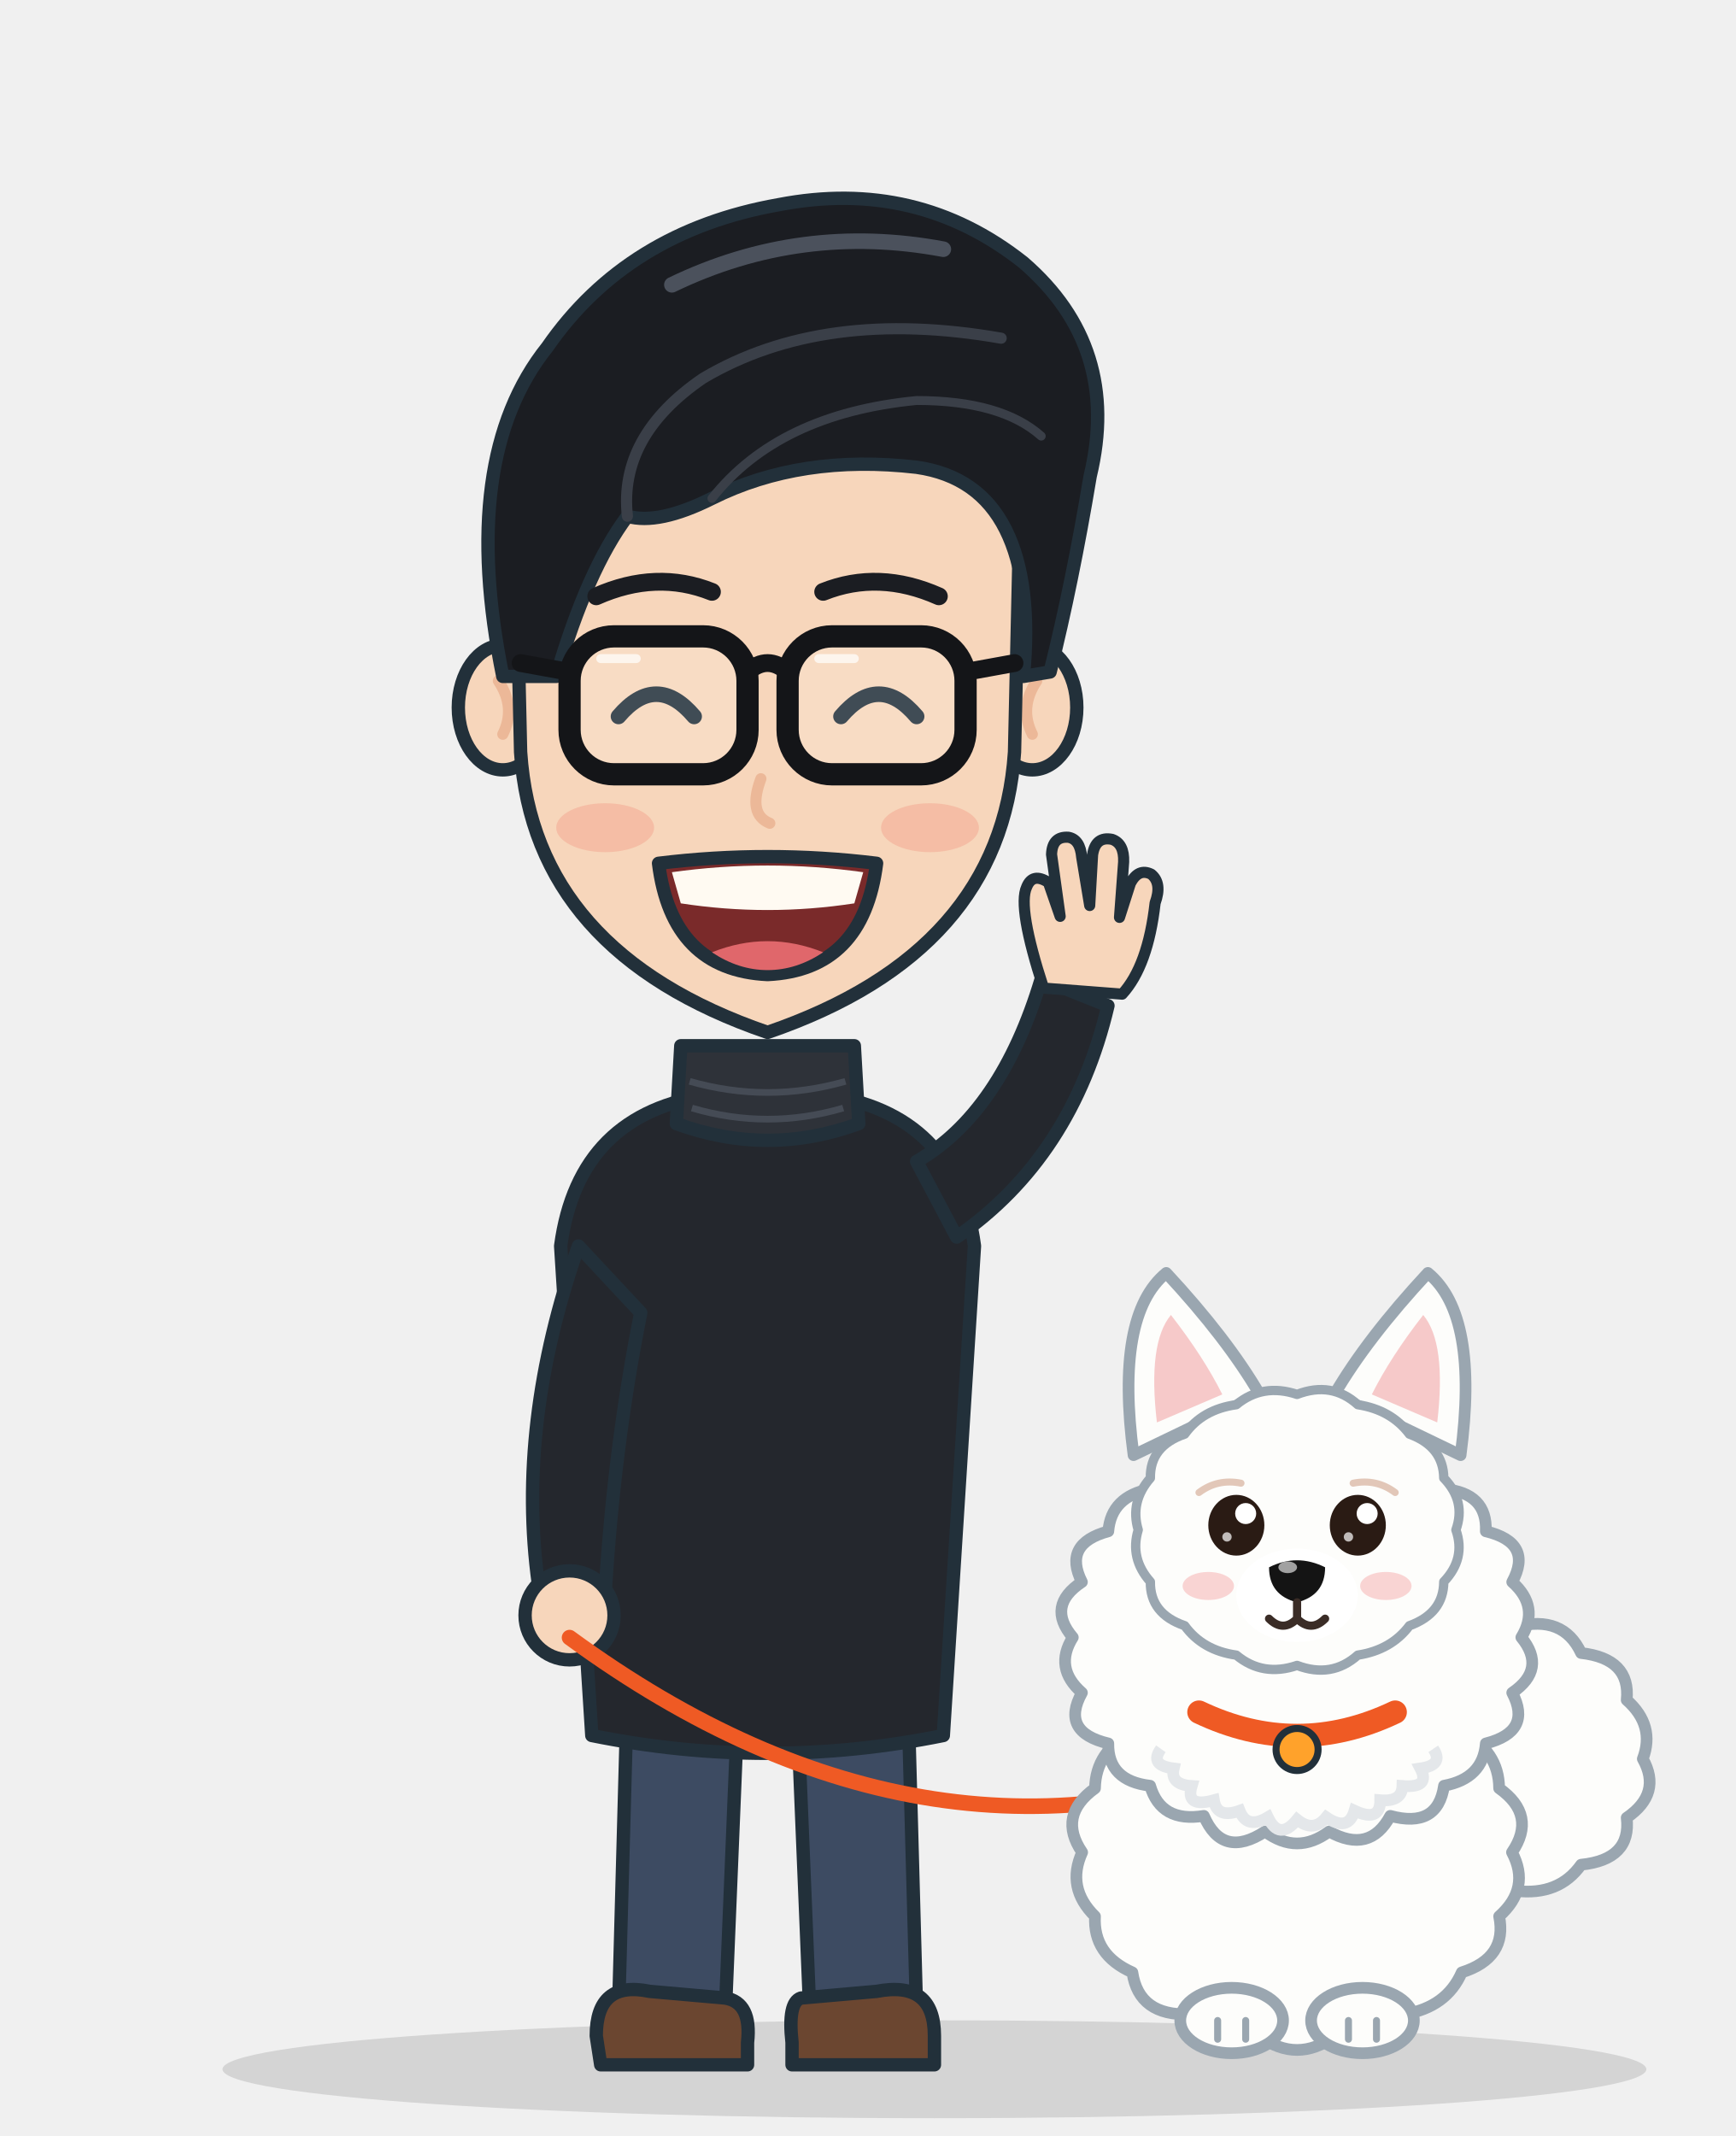
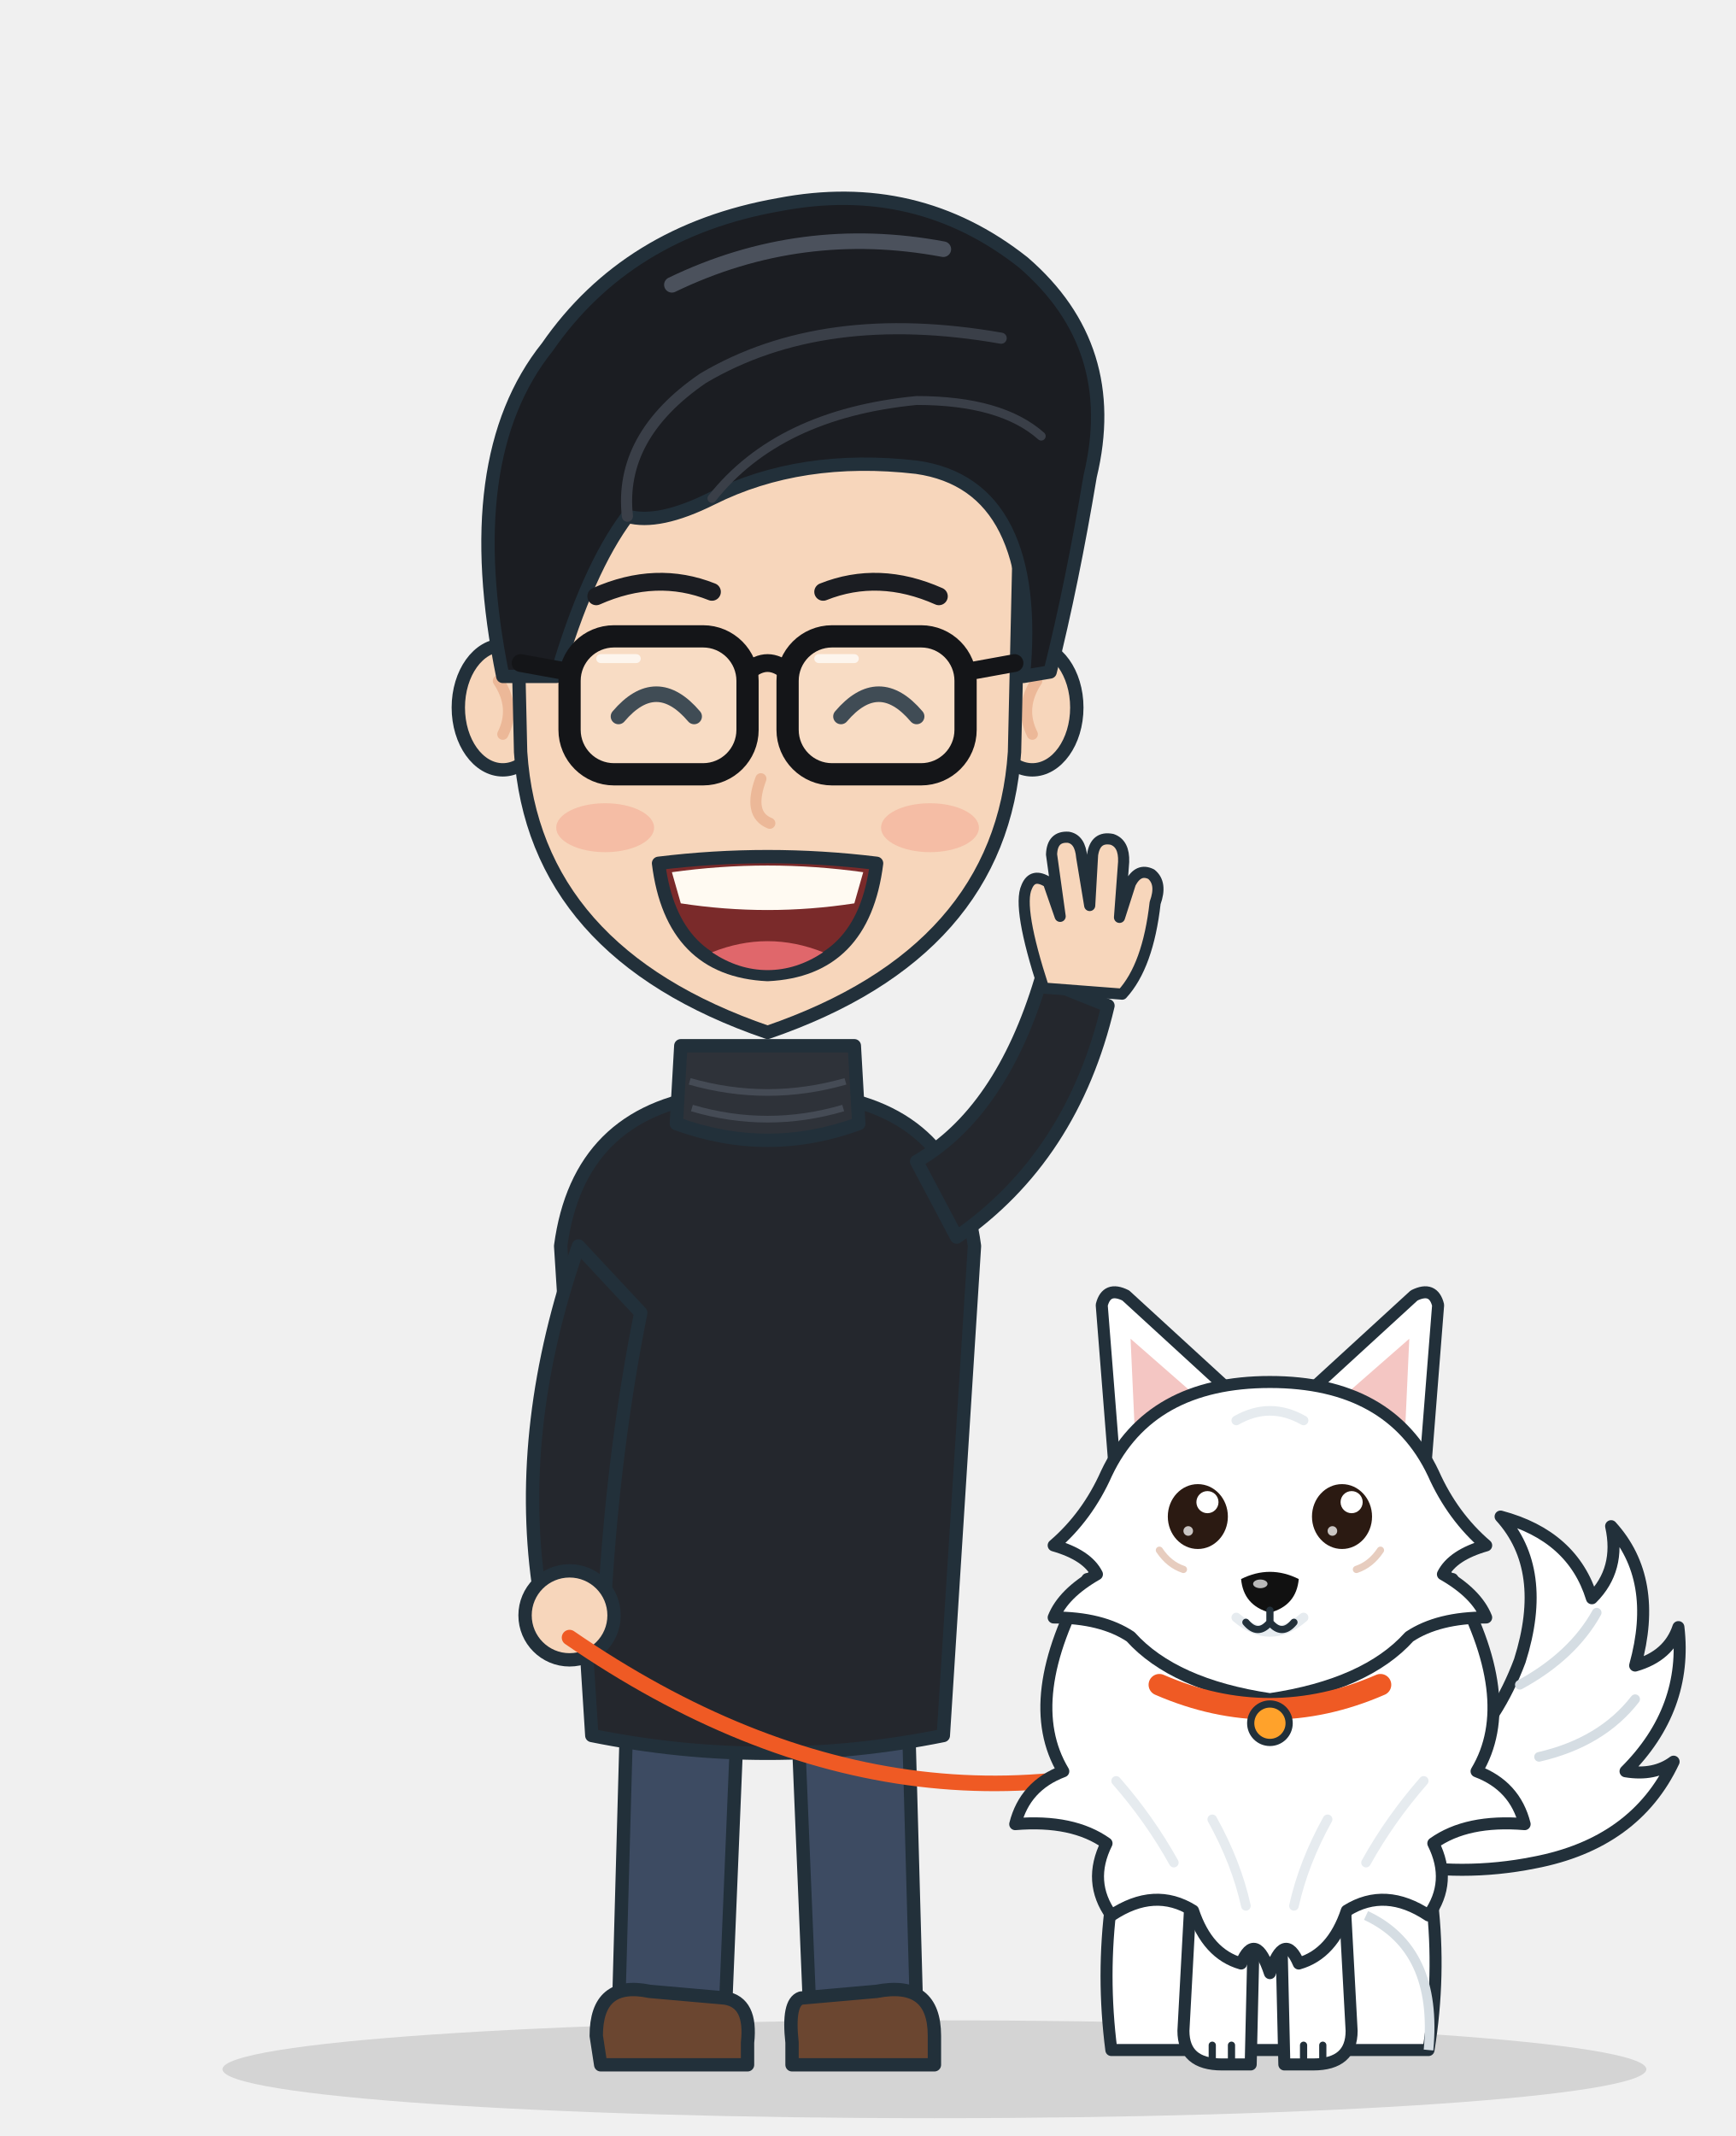
<svg xmlns="http://www.w3.org/2000/svg" viewBox="0 0 780 960" width="780" height="960">
  <ellipse cx="420" cy="930" rx="320" ry="22" fill="#000" opacity=".12" />
  <g transform="translate(20,0)">
    <path d="M262,760 L258,905 Q258,915 268,915 L300,915 Q306,915 306,905 L312,760 Z" fill="#3d4b62" stroke="#22303a" stroke-width="6" stroke-linejoin="round" />
    <path d="M338,760 L344,905 Q344,915 352,915 L384,915 Q394,915 392,905 L388,760 Z" fill="#3d4b62" stroke="#22303a" stroke-width="6" stroke-linejoin="round" />
    <path d="M248,915 Q248,890 272,895 L306,898 Q318,900 316,918 L316,928 L250,928 Z" fill="#6b4630" stroke="#22303a" stroke-width="6" stroke-linejoin="round" />
    <path d="M340,898 L374,895 Q400,890 400,915 L400,928 L336,928 L336,918 Q334,900 340,898 Z" fill="#6b4630" stroke="#22303a" stroke-width="6" stroke-linejoin="round" />
    <path d="M232,560 Q240,500 300,492 L350,492 Q410,500 418,560 L404,780 Q325,796 246,780 Z" fill="#24272d" stroke="#22303a" stroke-width="6" stroke-linejoin="round" />
    <path d="M286,470 L364,470 L366,505 Q325,520 284,505 Z" fill="#2e3239" stroke="#22303a" stroke-width="6" stroke-linejoin="round" />
    <path d="M290,486 Q325,496 360,486 M291,498 Q325,508 359,498" stroke="#454b55" stroke-width="3" fill="none" />
    <path d="M240,560 Q212,640 222,712 L252,716 Q256,650 268,590 Z" fill="#24272d" stroke="#22303a" stroke-width="6" stroke-linejoin="round" />
    <circle cx="236" cy="726" r="20" fill="#f7d6bb" stroke="#22303a" stroke-width="6" />
    <path d="M410,556 Q462,520 478,452 L448,440 Q430,500 392,522 Z" fill="#24272d" stroke="#22303a" stroke-width="6" stroke-linejoin="round" />
    <g transform="rotate(-12 466 418)">
      <path d="M444,440 Q440,402 446,394 Q450,388 456,394 L458,410 L460,382 Q462,374 469,376 Q474,378 473,386 L472,408 L478,386 Q481,378 488,381 Q493,384 491,392 L484,416 L492,402 Q497,396 502,400 Q506,405 501,413 Q492,440 478,450 Z" fill="#f7d6bb" stroke="#22303a" stroke-width="5" stroke-linejoin="round" />
    </g>
    <ellipse cx="206" cy="318" rx="20" ry="28" fill="#f7d6bb" stroke="#22303a" stroke-width="6" />
    <ellipse cx="444" cy="318" rx="20" ry="28" fill="#f7d6bb" stroke="#22303a" stroke-width="6" />
    <path d="M204,306 Q212,318 206,330 M446,306 Q438,318 444,330" stroke="#ecb898" stroke-width="5" fill="none" stroke-linecap="round" />
    <path d="M212,250 Q210,180 325,176 Q440,180 438,250 L436,338 Q430,428 325,464 Q220,428 214,338 Z" fill="#f7d6bb" stroke="#22303a" stroke-width="6" stroke-linejoin="round" />
    <path d="M206,304 Q186,206 226,156 Q262,104 330,92 Q392,80 440,118 Q484,156 470,214 Q462,262 452,302 L440,304 Q444,262 432,238 Q420,214 392,210 Q340,204 300,224 Q276,236 262,232 Q244,256 230,304 Z" fill="#1b1d22" stroke="#22303a" stroke-width="6" stroke-linejoin="round" />
    <path d="M262,232 Q258,196 296,170 Q350,138 430,152" stroke="#3a3f48" stroke-width="5" fill="none" stroke-linecap="round" />
    <path d="M300,224 Q330,186 392,180 Q430,180 448,196" stroke="#3a3f48" stroke-width="4" fill="none" stroke-linecap="round" />
    <path d="M282,128 Q340,100 404,112" stroke="#4b515c" stroke-width="7" fill="none" stroke-linecap="round" />
    <ellipse cx="252" cy="372" rx="22" ry="11" fill="#f2a08a" opacity=".45" />
    <ellipse cx="398" cy="372" rx="22" ry="11" fill="#f2a08a" opacity=".45" />
    <path d="M248,268 Q275,256 300,266 M350,266 Q375,256 402,268" stroke="#1b1d22" stroke-width="8" fill="none" stroke-linecap="round" />
    <path d="M258,322 Q275,302 292,322 M358,322 Q375,302 392,322" stroke="#22303a" stroke-width="7" fill="none" stroke-linecap="round" />
    <rect x="236" y="286" width="80" height="62" rx="20" fill="#ffffff" fill-opacity=".14" stroke="#141518" stroke-width="10" />
    <rect x="334" y="286" width="80" height="62" rx="20" fill="#ffffff" fill-opacity=".14" stroke="#141518" stroke-width="10" />
    <path d="M316,302 Q325,294 334,302" stroke="#141518" stroke-width="8" fill="none" />
    <path d="M236,302 L214,298 M414,302 L436,298" stroke="#141518" stroke-width="8" stroke-linecap="round" />
    <path d="M250,296 L266,296 M348,296 L364,296" stroke="#fff" stroke-width="4" stroke-linecap="round" opacity=".7" />
    <path d="M322,350 Q316,366 326,370" stroke="#ecb898" stroke-width="5" fill="none" stroke-linecap="round" />
    <path d="M276,388 Q325,382 374,388 Q368,436 325,438 Q282,436 276,388 Z" fill="#7a2a2a" stroke="#22303a" stroke-width="6" stroke-linejoin="round" />
    <path d="M282,392 Q325,386 368,392 L364,406 Q325,412 286,406 Z" fill="#fffaf2" />
    <path d="M300,428 Q325,418 350,428 Q338,436 325,436 Q312,436 300,428 Z" fill="#e0676b" />
  </g>
-   <path d="M256,736 Q420,856 583,786" stroke="#ef5a24" stroke-width="7" fill="none" stroke-linecap="round" />
-   <g transform="translate(478,612) scale(1.05)">
-     <path d="M248.0,170.0 Q256.3,184.8 241.1,195.2 Q243.2,213.1 221.6,215.3 Q212.1,228.7 193.6,226.5 Q178.0,240.3 162.4,226.5 Q142.0,231.9 134.4,215.3 Q116.8,210.4 114.9,195.2 Q96.9,185.3 108.0,170.0 Q100.8,155.4 114.9,144.8 Q115.7,128.8 134.4,124.7 Q140.9,106.2 162.4,113.5 Q178.0,104.0 193.6,113.5 Q213.9,108.2 221.6,124.7 Q242.9,127.1 241.1,144.8 Q253.4,155.7 248.0,170.0 Z" fill="#fdfdfb" stroke="#9aa6b0" stroke-width="5" stroke-linejoin="round" />
-     <path d="M192.0,210.0 Q200.1,225.3 186.5,237.4 Q190.1,255.2 170.5,261.4 Q164.0,276.3 146.0,279.3 Q135.8,295.6 116.0,288.8 Q100.0,300.4 84.0,288.8 Q65.7,292.0 54.0,279.3 Q32.3,280.1 29.5,261.4 Q12.6,253.9 13.5,237.4 Q1.1,225.2 8.0,210.0 Q-2.7,194.3 13.5,182.6 Q13.8,166.7 29.5,158.6 Q33.8,141.4 54.0,140.7 Q64.1,124.2 84.0,131.2 Q100.0,123.0 116.0,131.2 Q136.0,124.0 146.0,140.7 Q166.0,141.6 170.5,158.6 Q186.4,166.6 186.5,182.6 Q202.8,194.2 192.0,210.0 Z" fill="#fdfdfb" stroke="#9aa6b0" stroke-width="5" stroke-linejoin="round" />
-     <ellipse cx="72" cy="282" rx="22" ry="14" fill="#fdfdfb" stroke="#9aa6b0" stroke-width="5" />
-     <ellipse cx="128" cy="282" rx="22" ry="14" fill="#fdfdfb" stroke="#9aa6b0" stroke-width="5" />
-     <path d="M66,282 L66,290 M78,282 L78,290 M122,282 L122,290 M134,282 L134,290" stroke="#9aa6b0" stroke-width="3" stroke-linecap="round" />
-     <path d="M30,40 Q22,-20 44,-38 Q70,-10 84,14 Z" fill="#fdfdfb" stroke="#9aa6b0" stroke-width="5" stroke-linejoin="round" />
-     <path d="M40,26 Q36,-8 46,-20 Q60,-2 68,14 Z" fill="#f6c9c9" />
-     <path d="M170,40 Q178,-20 156,-38 Q130,-10 116,14 Z" fill="#fdfdfb" stroke="#9aa6b0" stroke-width="5" stroke-linejoin="round" />
-     <path d="M160,26 Q164,-8 154,-20 Q140,-2 132,14 Z" fill="#f6c9c9" />
-     <path d="M196.0,118.0 Q207.0,131.5 192.1,141.7 Q200.8,158.3 180.8,163.4 Q179.6,178.4 162.9,181.5 Q160.2,199.9 139.9,194.4 Q131.1,210.8 113.7,201.1 Q100.0,211.3 86.3,201.1 Q68.1,213.0 60.1,194.4 Q41.7,197.4 37.1,181.5 Q19.0,179.4 19.2,163.4 Q-1.4,158.5 7.9,141.7 Q-4.2,131.1 4.0,118.0 Q-7.5,104.5 7.9,94.3 Q-0.4,77.9 19.2,72.6 Q20.4,57.7 37.1,54.5 Q39.6,35.7 60.1,41.6 Q69.0,25.7 86.3,34.9 Q100.0,24.4 113.7,34.9 Q131.9,22.9 139.9,41.6 Q158.0,39.0 162.9,54.5 Q181.5,56.2 180.8,72.6 Q201.2,77.5 192.1,94.3 Q204.0,104.9 196.0,118.0 Z" fill="#fdfdfb" stroke="#9aa6b0" stroke-width="5" stroke-linejoin="round" />
-     <path d="M158.3,165.7 Q163.0,172.6 152.8,174.1 Q157.2,182.6 145.1,181.6 Q144.9,188.5 135.6,187.7 Q135.6,197.3 124.6,192.2 Q121.9,201.4 112.5,195.0 Q107.1,201.7 100.0,196.0 Q92.4,205.3 87.5,195.0 Q78.6,200.3 75.4,192.2 Q65.7,195.7 64.4,187.7 Q52.1,191.1 54.9,181.6 Q45.6,181.0 47.2,174.1 Q36.6,172.8 41.7,165.7" fill="none" stroke="#e4e7ea" stroke-width="5" />
-     <path d="M168.0,72.0 Q172.3,84.3 162.8,94.2 Q162.7,107.7 148.1,113.0 Q140.3,123.4 126.0,125.6 Q114.8,135.6 100.0,130.0 Q85.3,135.0 74.0,125.6 Q59.6,123.6 51.9,113.0 Q37.0,107.9 37.2,94.2 Q28.3,84.2 32.0,72.0 Q28.4,59.9 37.2,49.8 Q37.0,36.1 51.9,31.0 Q59.5,20.4 74.0,18.4 Q85.3,9.1 100.0,14.0 Q114.8,8.3 126.0,18.4 Q140.3,20.6 148.1,31.0 Q162.6,36.3 162.8,49.8 Q172.4,59.7 168.0,72.0 Z" fill="#fdfdfb" stroke="#9aa6b0" stroke-width="4" stroke-linejoin="round" />
-     <ellipse cx="74" cy="70" rx="12" ry="13" fill="#2a1b14" />
-     <circle cx="78" cy="65" r="4.5" fill="#fff" />
-     <circle cx="70" cy="75" r="2" fill="#fff" opacity=".7" />
-     <ellipse cx="126" cy="70" rx="12" ry="13" fill="#2a1b14" />
-     <circle cx="130" cy="65" r="4.5" fill="#fff" />
-     <circle cx="122" cy="75" r="2" fill="#fff" opacity=".7" />
-     <path d="M58,56 Q66,50 76,52 M124,52 Q134,50 142,56" stroke="#e2c7b8" stroke-width="3" fill="none" stroke-linecap="round" />
-     <ellipse cx="100" cy="100" rx="26" ry="20" fill="#ffffff" />
-     <path d="M88,88 Q100,82 112,88 Q112,100 100,103 Q88,100 88,88 Z" fill="#141414" />
-     <ellipse cx="96" cy="88" rx="4" ry="2.5" fill="#fff" opacity=".6" />
-     <path d="M100,103 L100,110 M88,110 Q94,116 100,110 Q106,116 112,110" stroke="#3a2c26" stroke-width="3.5" fill="none" stroke-linecap="round" />
-     <ellipse cx="62" cy="96" rx="11" ry="6" fill="#f6b3b3" opacity=".55" />
-     <ellipse cx="138" cy="96" rx="11" ry="6" fill="#f6b3b3" opacity=".55" />
-     <path d="M58,150 Q100,170 142,150" stroke="#ef5a24" stroke-width="10" fill="none" stroke-linecap="round" />
-     <circle cx="100" cy="166" r="9" fill="#ffa22b" stroke="#22303a" stroke-width="3" />
+   <path d="M256,736 Q413,844 571,774" stroke="#ef5a24" stroke-width="7" fill="none" stroke-linecap="round" />
+   <g transform="translate(452,606) scale(1.08)">
+     <path d="M150,190 Q196,178 214,130 Q226,92 206,70 Q236,78 244,104 Q256,92 252,74 Q272,96 262,132 Q276,128 280,116 Q284,150 258,176 Q270,178 278,172 Q262,206 220,214 Q190,220 160,214 Z" fill="#ffffff" stroke="#22303a" stroke-width="5" stroke-linejoin="round" stroke-linecap="round" />
+     <path d="M214,140 Q236,128 246,110 M222,170 Q248,164 262,146" stroke="#d5dde3" stroke-width="4" fill="none" stroke-linecap="round" />
+     <path d="M60,170 Q36,230 44,292 L176,292 Q186,230 162,170 Z" fill="#ffffff" stroke="#22303a" stroke-width="5" stroke-linejoin="round" stroke-linecap="round" />
+     <path d="M150,236 Q180,250 176,292" fill="none" stroke="#d5dde3" stroke-width="4" />
+     <path d="M78,210 L74,284 Q74,298 90,298 L102,298 L104,212 Z" fill="#ffffff" stroke="#22303a" stroke-width="5" stroke-linejoin="round" stroke-linecap="round" />
+     <path d="M140,210 L144,284 Q144,298 128,298 L116,298 L114,212 Z" fill="#ffffff" stroke="#22303a" stroke-width="5" stroke-linejoin="round" stroke-linecap="round" />
+     <path d="M86,298 L86,290 M94,298 L94,290 M124,298 L124,290 M132,298 L132,290" stroke="#22303a" stroke-width="3" stroke-linecap="round" />
+     <path d="M34,96 Q6,146 24,176 Q8,182 4,198 Q28,196 42,206 Q34,222 44,236 Q62,224 78,234 Q84,252 98,256 Q104,242 110,260 Q116,242 122,256 Q136,252 142,234 Q158,224 176,236 Q186,222 178,206 Q192,196 216,198 Q212,182 196,176 Q214,146 186,96 Z" fill="#ffffff" stroke="#22303a" stroke-width="5" stroke-linejoin="round" stroke-linecap="round" />
+     <path d="M46,180 Q60,196 70,214 M174,180 Q160,196 150,214 M86,196 Q96,214 100,232 M134,196 Q124,214 120,232" stroke="#e6ebef" stroke-width="4" fill="none" stroke-linecap="round" />
+     <path d="M46,58 L40,-18 Q42,-26 50,-22 L98,22 Z" fill="#ffffff" stroke="#22303a" stroke-width="5" stroke-linejoin="round" stroke-linecap="round" />
+     <path d="M54,40 L52,-4 L84,24 Z" fill="#f4c6c3" />
+     <path d="M174,58 L180,-18 Q178,-26 170,-22 L122,22 Z" fill="#ffffff" stroke="#22303a" stroke-width="5" stroke-linejoin="round" stroke-linecap="round" />
+     <path d="M166,40 L168,-4 L136,24 Z" fill="#f4c6c3" />
+     <path d="M110,14 Q160,14 178,52 Q186,70 200,82 Q186,86 182,94 Q196,102 200,112 Q180,112 168,120 Q150,140 110,146 Q70,140 52,120 Q40,112 20,112 Q24,102 38,94 Q34,86 20,82 Q34,70 42,52 Q60,14 110,14 Z" fill="#ffffff" stroke="#22303a" stroke-width="5" stroke-linejoin="round" stroke-linecap="round" />
+     <path d="M96,30 Q110,22 124,30" stroke="#e6ebef" stroke-width="4" fill="none" stroke-linecap="round" />
+     <ellipse cx="80" cy="70" rx="12.5" ry="13.5" fill="#2b1a12" />
+     <circle cx="84" cy="64" r="4.6" fill="#fff" />
+     <circle cx="76" cy="76" r="2" fill="#fff" opacity=".75" />
+     <ellipse cx="140" cy="70" rx="12.5" ry="13.5" fill="#2b1a12" />
+     <circle cx="144" cy="64" r="4.6" fill="#fff" />
+     <circle cx="136" cy="76" r="2" fill="#fff" opacity=".75" />
+     <path d="M64,84 Q68,90 74,92 M156,84 Q152,90 146,92" stroke="#e7cdbf" stroke-width="3" fill="none" stroke-linecap="round" />
+     <path d="M96,112 Q110,124 124,112" stroke="#e6ebef" stroke-width="4" fill="none" stroke-linecap="round" />
+     <path d="M98,96 Q110,90 122,96 Q121,107 110,110 Q99,107 98,96 Z" fill="#111" />
+     <ellipse cx="106" cy="98" rx="3" ry="1.8" fill="#fff" opacity=".7" />
+     <path d="M110,109 L110,114 M100,114 Q105,120 110,114 Q115,120 120,114" stroke="#22303a" stroke-width="3" fill="none" stroke-linecap="round" />
+     <path d="M64,140 Q110,160 156,140" stroke="#ef5a24" stroke-width="9" fill="none" stroke-linecap="round" />
+     <circle cx="110" cy="156" r="8" fill="#ffa22b" stroke="#22303a" stroke-width="3" />
  </g>
</svg>
